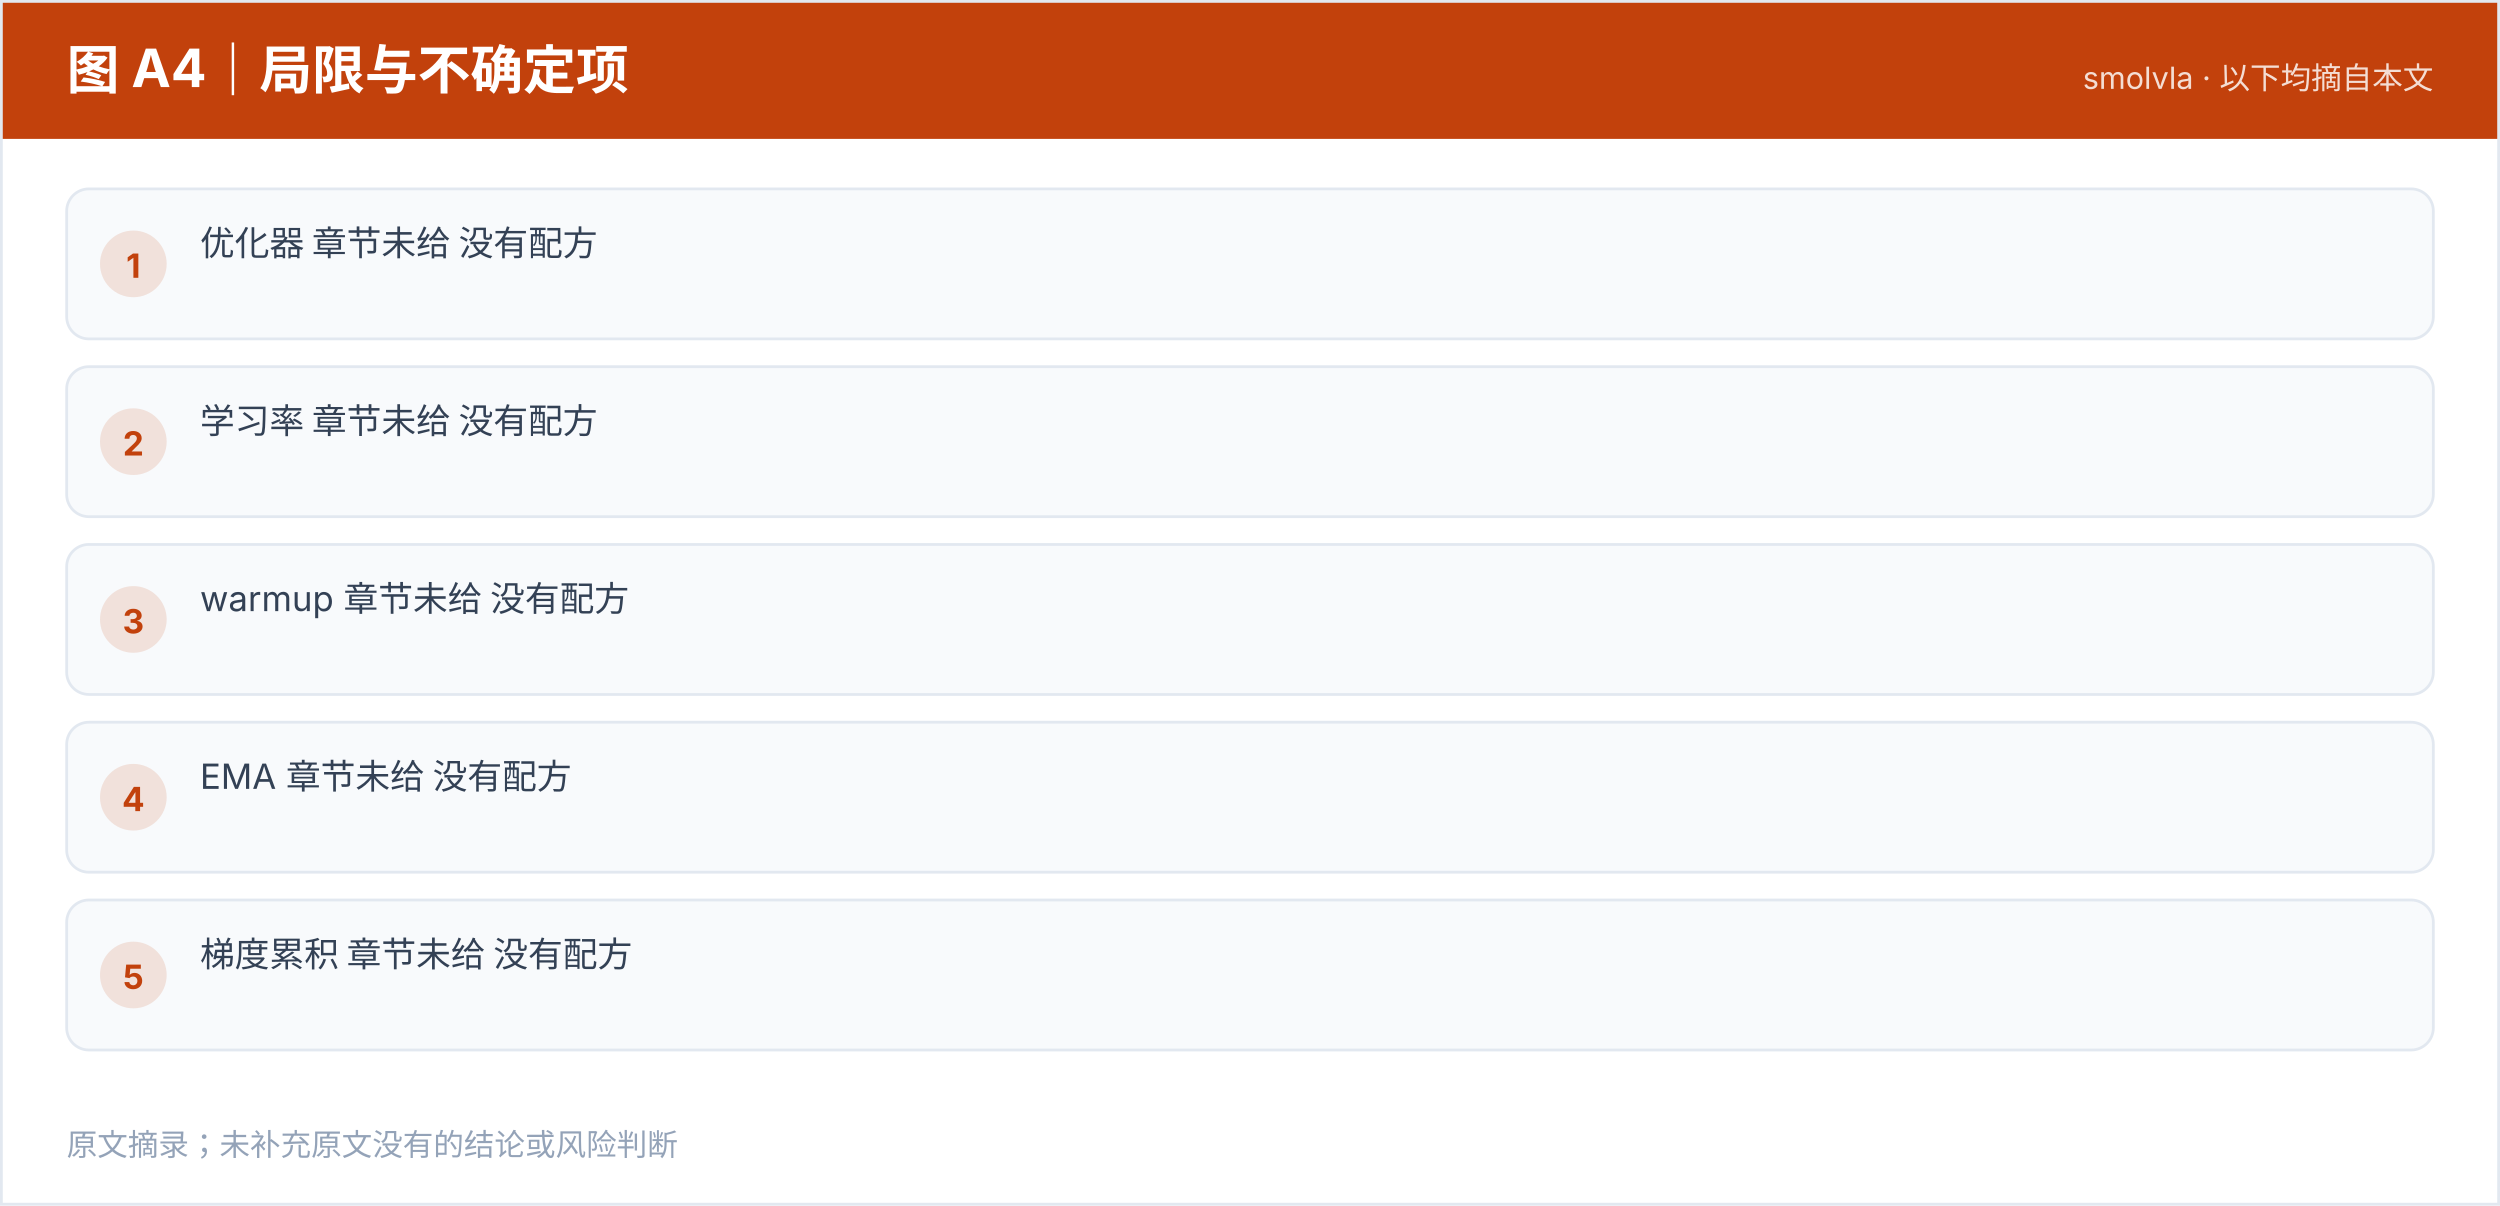
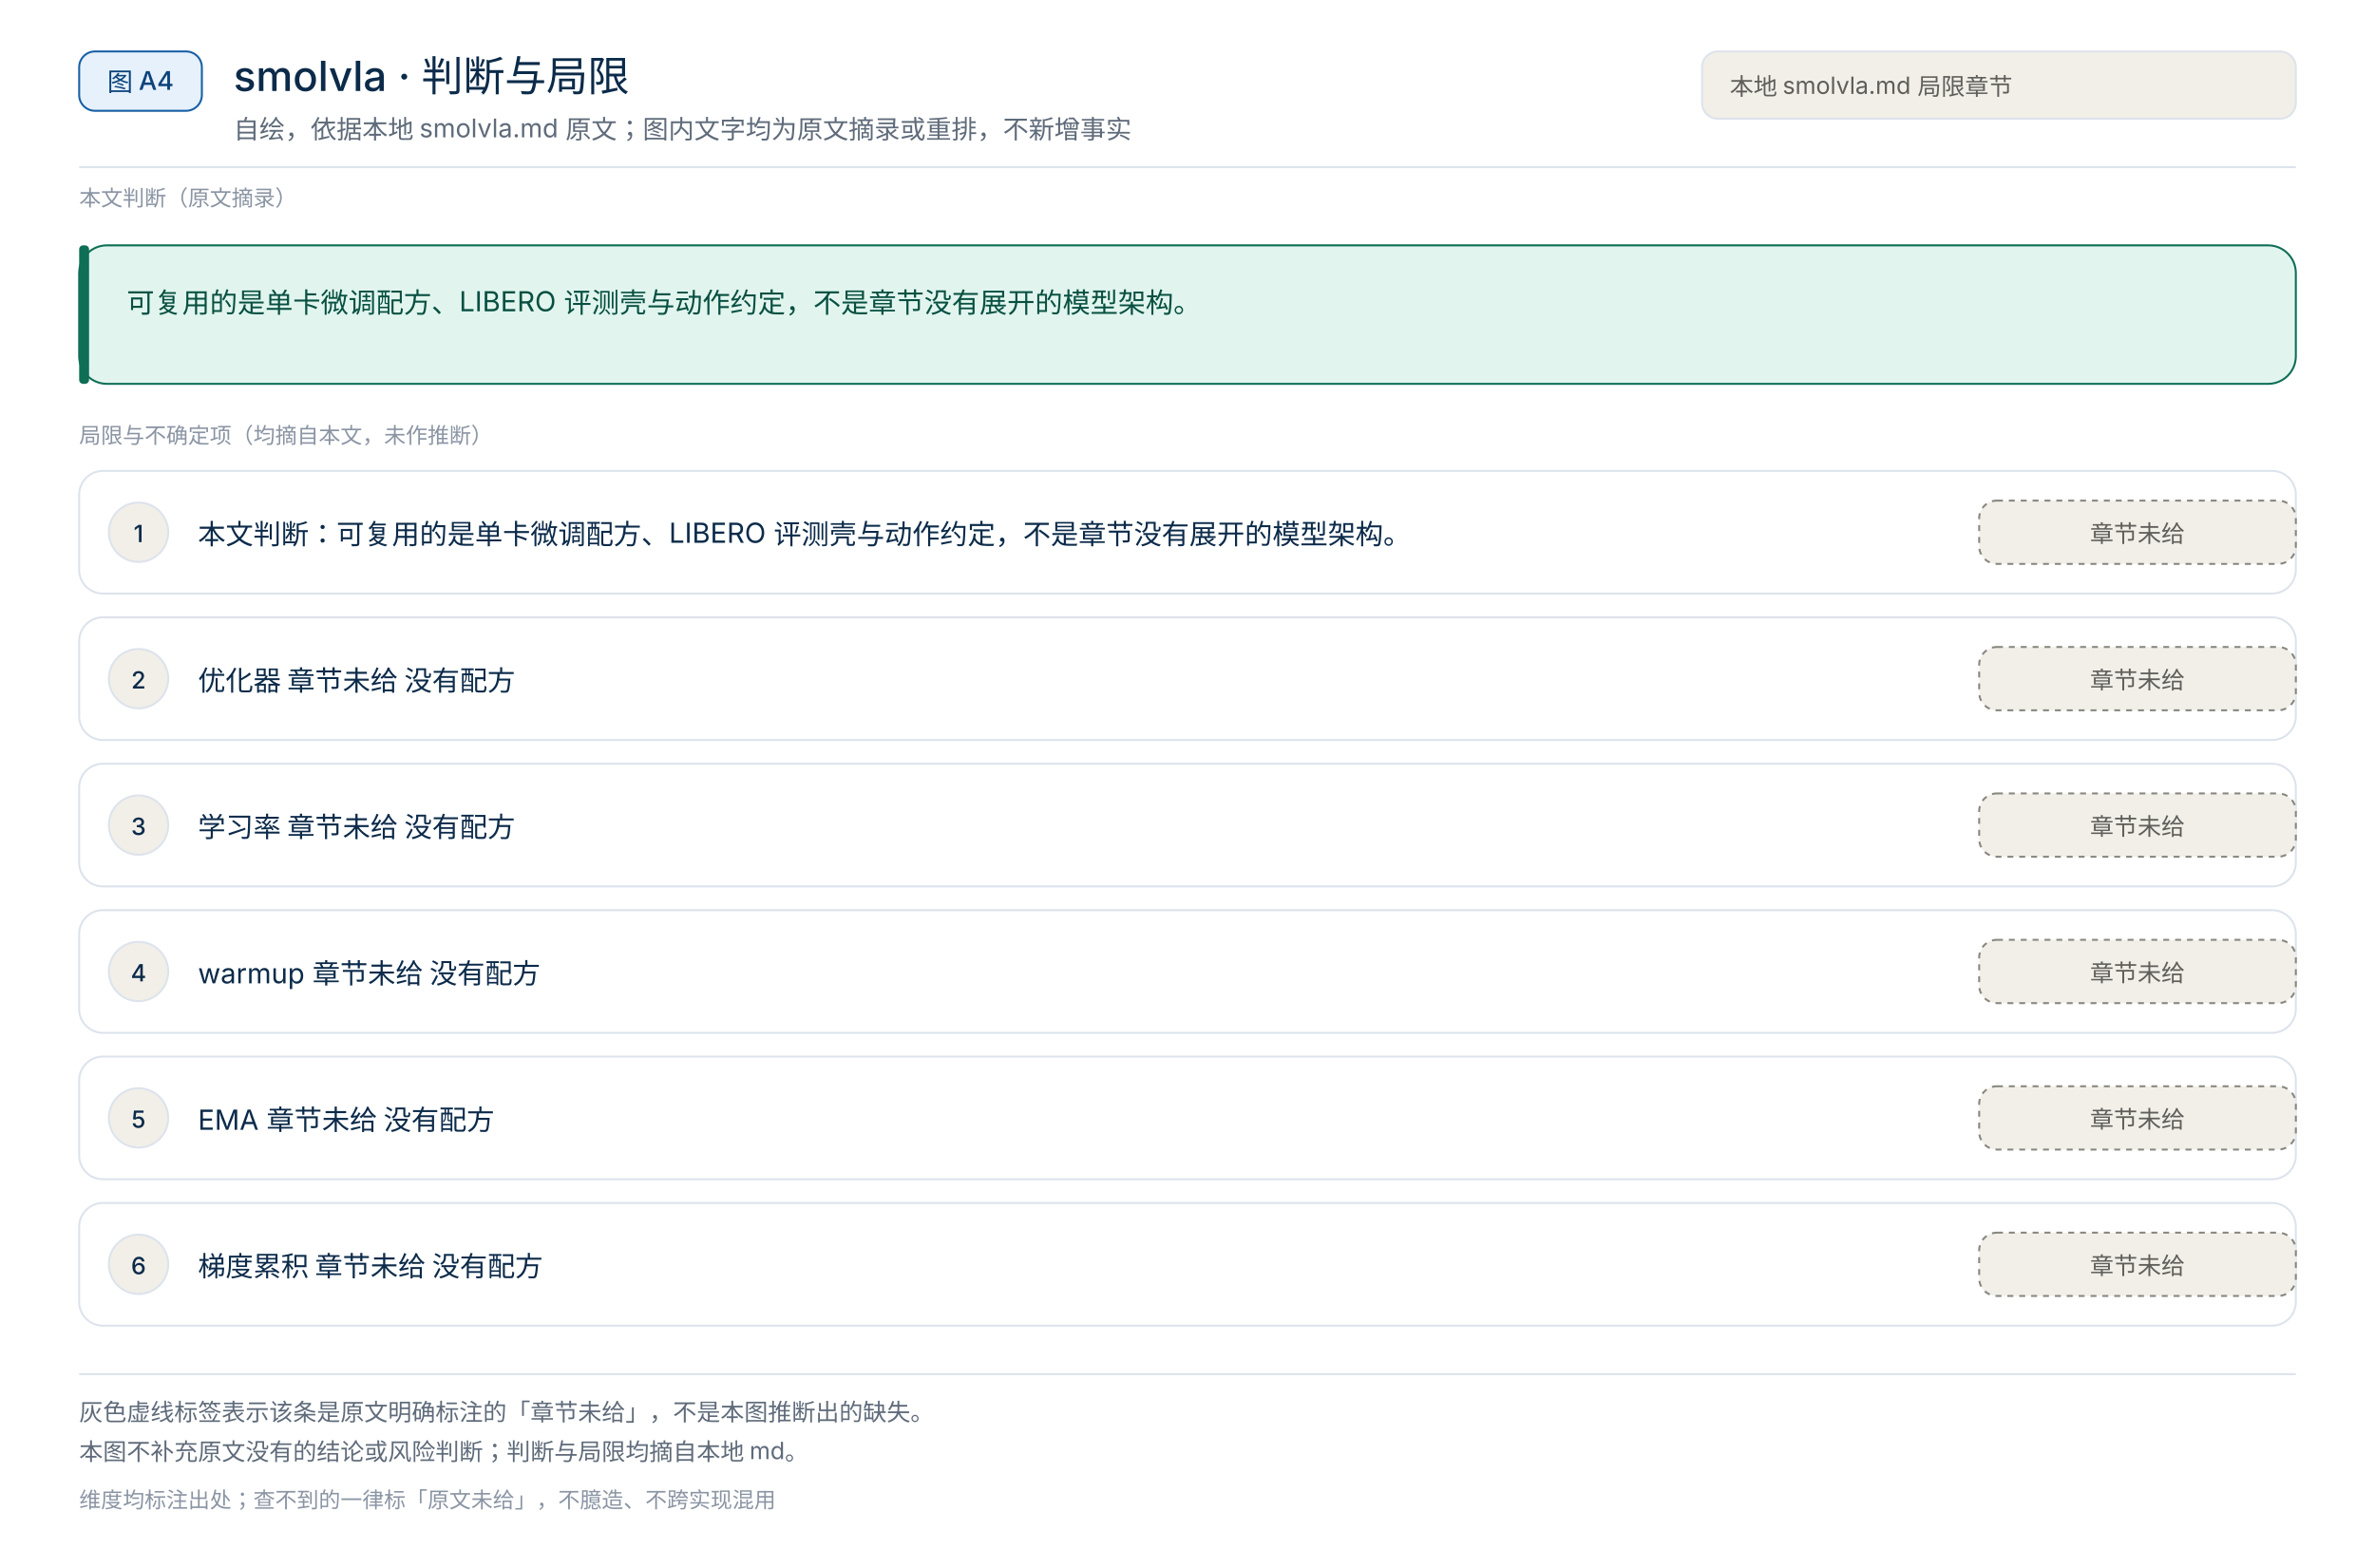
- <svg xmlns="http://www.w3.org/2000/svg" viewBox="0 0 900 434" width="900" height="434" font-family="PingFang SC, -apple-system, BlinkMacSystemFont, Microsoft YaHei, sans-serif">
-   <rect width="900" height="434" fill="#ffffff" />
-   <rect x="0" y="0" width="900" height="50" fill="#c2410c" />
-   <text x="24" y="32" font-size="19" fill="#ffffff" font-weight="700" text-anchor="start">图 A4｜局限与不确定项</text>
-   <text x="876" y="32" font-size="11" fill="#ffffff" font-weight="400" text-anchor="end" opacity="0.82">smolvla · 以下均摘自本文</text>
-   <rect x="24" y="68" width="852" height="54" rx="8" fill="#f8fafc" stroke="#e2e8f0" />
-   <circle cx="48" cy="95" r="12" fill="#c2410c" opacity="0.14" />
-   <text x="48" y="100" font-size="12" fill="#c2410c" font-weight="700" text-anchor="middle">1</text>
-   <text x="72" y="92" font-size="12.5" fill="#334155" font-weight="400" text-anchor="start">优化器 章节未给 没有配方</text>
-   <rect x="24" y="132" width="852" height="54" rx="8" fill="#f8fafc" stroke="#e2e8f0" />
-   <circle cx="48" cy="159" r="12" fill="#c2410c" opacity="0.14" />
-   <text x="48" y="164" font-size="12" fill="#c2410c" font-weight="700" text-anchor="middle">2</text>
-   <text x="72" y="156" font-size="12.5" fill="#334155" font-weight="400" text-anchor="start">学习率 章节未给 没有配方</text>
-   <rect x="24" y="196" width="852" height="54" rx="8" fill="#f8fafc" stroke="#e2e8f0" />
-   <circle cx="48" cy="223" r="12" fill="#c2410c" opacity="0.14" />
-   <text x="48" y="228" font-size="12" fill="#c2410c" font-weight="700" text-anchor="middle">3</text>
-   <text x="72" y="220" font-size="12.5" fill="#334155" font-weight="400" text-anchor="start">warmup 章节未给 没有配方</text>
-   <rect x="24" y="260" width="852" height="54" rx="8" fill="#f8fafc" stroke="#e2e8f0" />
-   <circle cx="48" cy="287" r="12" fill="#c2410c" opacity="0.14" />
-   <text x="48" y="292" font-size="12" fill="#c2410c" font-weight="700" text-anchor="middle">4</text>
-   <text x="72" y="284" font-size="12.5" fill="#334155" font-weight="400" text-anchor="start">EMA 章节未给 没有配方</text>
-   <rect x="24" y="324" width="852" height="54" rx="8" fill="#f8fafc" stroke="#e2e8f0" />
-   <circle cx="48" cy="351" r="12" fill="#c2410c" opacity="0.14" />
-   <text x="48" y="356" font-size="12" fill="#c2410c" font-weight="700" text-anchor="middle">5</text>
-   <text x="72" y="348" font-size="12.5" fill="#334155" font-weight="400" text-anchor="start">梯度累积 章节未给 没有配方</text>
-   <text x="24" y="416" font-size="11" fill="#94a3b8" font-weight="400" text-anchor="start">原文摘录；未补充原文没有的结论或风险判断</text>
-   <rect x="0.5" y="0.5" width="899" height="433" fill="none" stroke="#e2e8f0" />
+ <svg xmlns="http://www.w3.org/2000/svg" width="1200" height="792" viewBox="0 0 1200 792" role="img">
+   <defs>
+     <marker id="arrow" viewBox="0 0 10 10" refX="8" refY="5" markerWidth="6" markerHeight="6" orient="auto-start-reverse">
+       <path d="M2 1L8 5L2 9" fill="none" stroke="#185FA5" stroke-width="1.6" stroke-linecap="round" stroke-linejoin="round" />
+     </marker>
+   </defs>
+   <rect x="0" y="0" width="1200" height="792" rx="0" fill="#FFFFFF" stroke="#FFFFFF" stroke-width="1" />
+   <text x="118" y="46" font-family="-apple-system,BlinkMacSystemFont,'PingFang SC','Microsoft YaHei',sans-serif" font-size="21" font-weight="500" fill="#0C2B4A" text-anchor="start">smolvla · 判断与局限</text>
+   <text x="118" y="70" font-family="-apple-system,BlinkMacSystemFont,'PingFang SC','Microsoft YaHei',sans-serif" font-size="13" font-weight="400" fill="#5F6B7A" text-anchor="start">自绘，依据本地 smolvla.md 原文；图内文字均为原文摘录或重排，不新增事实</text>
+   <rect x="40" y="84" width="1120" height="1" rx="0" fill="#DDE3EC" stroke="#DDE3EC" stroke-width="0" />
+   <rect x="860" y="26" width="300" height="34" rx="8" fill="#F1EFE8" stroke="#DDE3EC" stroke-width="1" />
+   <text x="874" y="48" font-family="-apple-system,BlinkMacSystemFont,'PingFang SC','Microsoft YaHei',sans-serif" font-size="12" font-weight="400" fill="#5F5E5A" text-anchor="start">本地 smolvla.md 局限章节</text>
+   <rect x="40" y="26" width="62" height="30" rx="8" fill="#E6F1FB" stroke="#185FA5" stroke-width="1" />
+   <text x="71" y="46" font-family="-apple-system,BlinkMacSystemFont,'PingFang SC','Microsoft YaHei',sans-serif" font-size="13" font-weight="500" fill="#0C447C" text-anchor="middle">图 A4</text>
+   <text x="40" y="104" font-family="-apple-system,BlinkMacSystemFont,'PingFang SC','Microsoft YaHei',sans-serif" font-size="11" font-weight="400" fill="#8A94A3" text-anchor="start">本文判断（原文摘录）</text>
+   <rect x="40" y="124" width="1120" height="70" rx="14" fill="#E1F5EE" stroke="#0F6E56" stroke-width="1" />
+   <rect x="40" y="124" width="5" height="70" rx="2" fill="#0F6E56" stroke="#0F6E56" stroke-width="0" />
+   <text x="64" y="158" font-family="-apple-system,BlinkMacSystemFont,'PingFang SC','Microsoft YaHei',sans-serif" font-size="14" font-weight="400" fill="#085041" text-anchor="start">可复用的是单卡微调配方、LIBERO 评测壳与动作约定，不是章节没有展开的模型架构。</text>
+   <text x="40" y="224" font-family="-apple-system,BlinkMacSystemFont,'PingFang SC','Microsoft YaHei',sans-serif" font-size="11" font-weight="400" fill="#8A94A3" text-anchor="start">局限与不确定项（均摘自本文，未作推断）</text>
+   <rect x="40" y="238" width="1120" height="62" rx="12" fill="#FFFFFF" stroke="#DDE3EC" stroke-width="1" />
+   <circle cx="70" cy="269" r="15" fill="#F1EFE8" stroke="#DDE3EC" stroke-width="1" />
+   <text x="70" y="274" font-family="-apple-system,BlinkMacSystemFont,'PingFang SC','Microsoft YaHei',sans-serif" font-size="12" font-weight="500" fill="#0C2B4A" text-anchor="middle">1</text>
+   <text x="100" y="275" font-family="-apple-system,BlinkMacSystemFont,'PingFang SC','Microsoft YaHei',sans-serif" font-size="14" font-weight="400" fill="#0C2B4A" text-anchor="start">本文判断：可复用的是单卡微调配方、LIBERO 评测壳与动作约定，不是章节没有展开的模型架构。</text>
+   <rect x="1000" y="253" width="160" height="32" rx="9" fill="#F1EFE8" stroke="#888780" stroke-width="1" stroke-dasharray="3 3" />
+   <text x="1080" y="274" font-family="-apple-system,BlinkMacSystemFont,'PingFang SC','Microsoft YaHei',sans-serif" font-size="12" font-weight="400" fill="#5F5E5A" text-anchor="middle">章节未给</text>
+   <rect x="40" y="312" width="1120" height="62" rx="12" fill="#FFFFFF" stroke="#DDE3EC" stroke-width="1" />
+   <circle cx="70" cy="343" r="15" fill="#F1EFE8" stroke="#DDE3EC" stroke-width="1" />
+   <text x="70" y="348" font-family="-apple-system,BlinkMacSystemFont,'PingFang SC','Microsoft YaHei',sans-serif" font-size="12" font-weight="500" fill="#0C2B4A" text-anchor="middle">2</text>
+   <text x="100" y="349" font-family="-apple-system,BlinkMacSystemFont,'PingFang SC','Microsoft YaHei',sans-serif" font-size="14" font-weight="400" fill="#0C2B4A" text-anchor="start">优化器 章节未给 没有配方</text>
+   <rect x="1000" y="327" width="160" height="32" rx="9" fill="#F1EFE8" stroke="#888780" stroke-width="1" stroke-dasharray="3 3" />
+   <text x="1080" y="348" font-family="-apple-system,BlinkMacSystemFont,'PingFang SC','Microsoft YaHei',sans-serif" font-size="12" font-weight="400" fill="#5F5E5A" text-anchor="middle">章节未给</text>
+   <rect x="40" y="386" width="1120" height="62" rx="12" fill="#FFFFFF" stroke="#DDE3EC" stroke-width="1" />
+   <circle cx="70" cy="417" r="15" fill="#F1EFE8" stroke="#DDE3EC" stroke-width="1" />
+   <text x="70" y="422" font-family="-apple-system,BlinkMacSystemFont,'PingFang SC','Microsoft YaHei',sans-serif" font-size="12" font-weight="500" fill="#0C2B4A" text-anchor="middle">3</text>
+   <text x="100" y="423" font-family="-apple-system,BlinkMacSystemFont,'PingFang SC','Microsoft YaHei',sans-serif" font-size="14" font-weight="400" fill="#0C2B4A" text-anchor="start">学习率 章节未给 没有配方</text>
+   <rect x="1000" y="401" width="160" height="32" rx="9" fill="#F1EFE8" stroke="#888780" stroke-width="1" stroke-dasharray="3 3" />
+   <text x="1080" y="422" font-family="-apple-system,BlinkMacSystemFont,'PingFang SC','Microsoft YaHei',sans-serif" font-size="12" font-weight="400" fill="#5F5E5A" text-anchor="middle">章节未给</text>
+   <rect x="40" y="460" width="1120" height="62" rx="12" fill="#FFFFFF" stroke="#DDE3EC" stroke-width="1" />
+   <circle cx="70" cy="491" r="15" fill="#F1EFE8" stroke="#DDE3EC" stroke-width="1" />
+   <text x="70" y="496" font-family="-apple-system,BlinkMacSystemFont,'PingFang SC','Microsoft YaHei',sans-serif" font-size="12" font-weight="500" fill="#0C2B4A" text-anchor="middle">4</text>
+   <text x="100" y="497" font-family="-apple-system,BlinkMacSystemFont,'PingFang SC','Microsoft YaHei',sans-serif" font-size="14" font-weight="400" fill="#0C2B4A" text-anchor="start">warmup 章节未给 没有配方</text>
+   <rect x="1000" y="475" width="160" height="32" rx="9" fill="#F1EFE8" stroke="#888780" stroke-width="1" stroke-dasharray="3 3" />
+   <text x="1080" y="496" font-family="-apple-system,BlinkMacSystemFont,'PingFang SC','Microsoft YaHei',sans-serif" font-size="12" font-weight="400" fill="#5F5E5A" text-anchor="middle">章节未给</text>
+   <rect x="40" y="534" width="1120" height="62" rx="12" fill="#FFFFFF" stroke="#DDE3EC" stroke-width="1" />
+   <circle cx="70" cy="565" r="15" fill="#F1EFE8" stroke="#DDE3EC" stroke-width="1" />
+   <text x="70" y="570" font-family="-apple-system,BlinkMacSystemFont,'PingFang SC','Microsoft YaHei',sans-serif" font-size="12" font-weight="500" fill="#0C2B4A" text-anchor="middle">5</text>
+   <text x="100" y="571" font-family="-apple-system,BlinkMacSystemFont,'PingFang SC','Microsoft YaHei',sans-serif" font-size="14" font-weight="400" fill="#0C2B4A" text-anchor="start">EMA 章节未给 没有配方</text>
+   <rect x="1000" y="549" width="160" height="32" rx="9" fill="#F1EFE8" stroke="#888780" stroke-width="1" stroke-dasharray="3 3" />
+   <text x="1080" y="570" font-family="-apple-system,BlinkMacSystemFont,'PingFang SC','Microsoft YaHei',sans-serif" font-size="12" font-weight="400" fill="#5F5E5A" text-anchor="middle">章节未给</text>
+   <rect x="40" y="608" width="1120" height="62" rx="12" fill="#FFFFFF" stroke="#DDE3EC" stroke-width="1" />
+   <circle cx="70" cy="639" r="15" fill="#F1EFE8" stroke="#DDE3EC" stroke-width="1" />
+   <text x="70" y="644" font-family="-apple-system,BlinkMacSystemFont,'PingFang SC','Microsoft YaHei',sans-serif" font-size="12" font-weight="500" fill="#0C2B4A" text-anchor="middle">6</text>
+   <text x="100" y="645" font-family="-apple-system,BlinkMacSystemFont,'PingFang SC','Microsoft YaHei',sans-serif" font-size="14" font-weight="400" fill="#0C2B4A" text-anchor="start">梯度累积 章节未给 没有配方</text>
+   <rect x="1000" y="623" width="160" height="32" rx="9" fill="#F1EFE8" stroke="#888780" stroke-width="1" stroke-dasharray="3 3" />
+   <text x="1080" y="644" font-family="-apple-system,BlinkMacSystemFont,'PingFang SC','Microsoft YaHei',sans-serif" font-size="12" font-weight="400" fill="#5F5E5A" text-anchor="middle">章节未给</text>
+   <rect x="40" y="694" width="1120" height="1" rx="0" fill="#DDE3EC" stroke="#DDE3EC" stroke-width="0" />
+   <text x="40" y="718" font-family="-apple-system,BlinkMacSystemFont,'PingFang SC','Microsoft YaHei',sans-serif" font-size="12" font-weight="400" fill="#5F6B7A" text-anchor="start">灰色虚线标签表示该条是原文明确标注的「章节未给」，不是本图推断出的缺失。</text>
+   <text x="40" y="738" font-family="-apple-system,BlinkMacSystemFont,'PingFang SC','Microsoft YaHei',sans-serif" font-size="12" font-weight="400" fill="#5F6B7A" text-anchor="start">本图不补充原文没有的结论或风险判断；判断与局限均摘自本地 md。</text>
+   <text x="40" y="762" font-family="-apple-system,BlinkMacSystemFont,'PingFang SC','Microsoft YaHei',sans-serif" font-size="11" font-weight="400" fill="#8A94A3" text-anchor="start">维度均标注出处；查不到的一律标「原文未给」，不臆造、不跨实现混用</text>
</svg>
